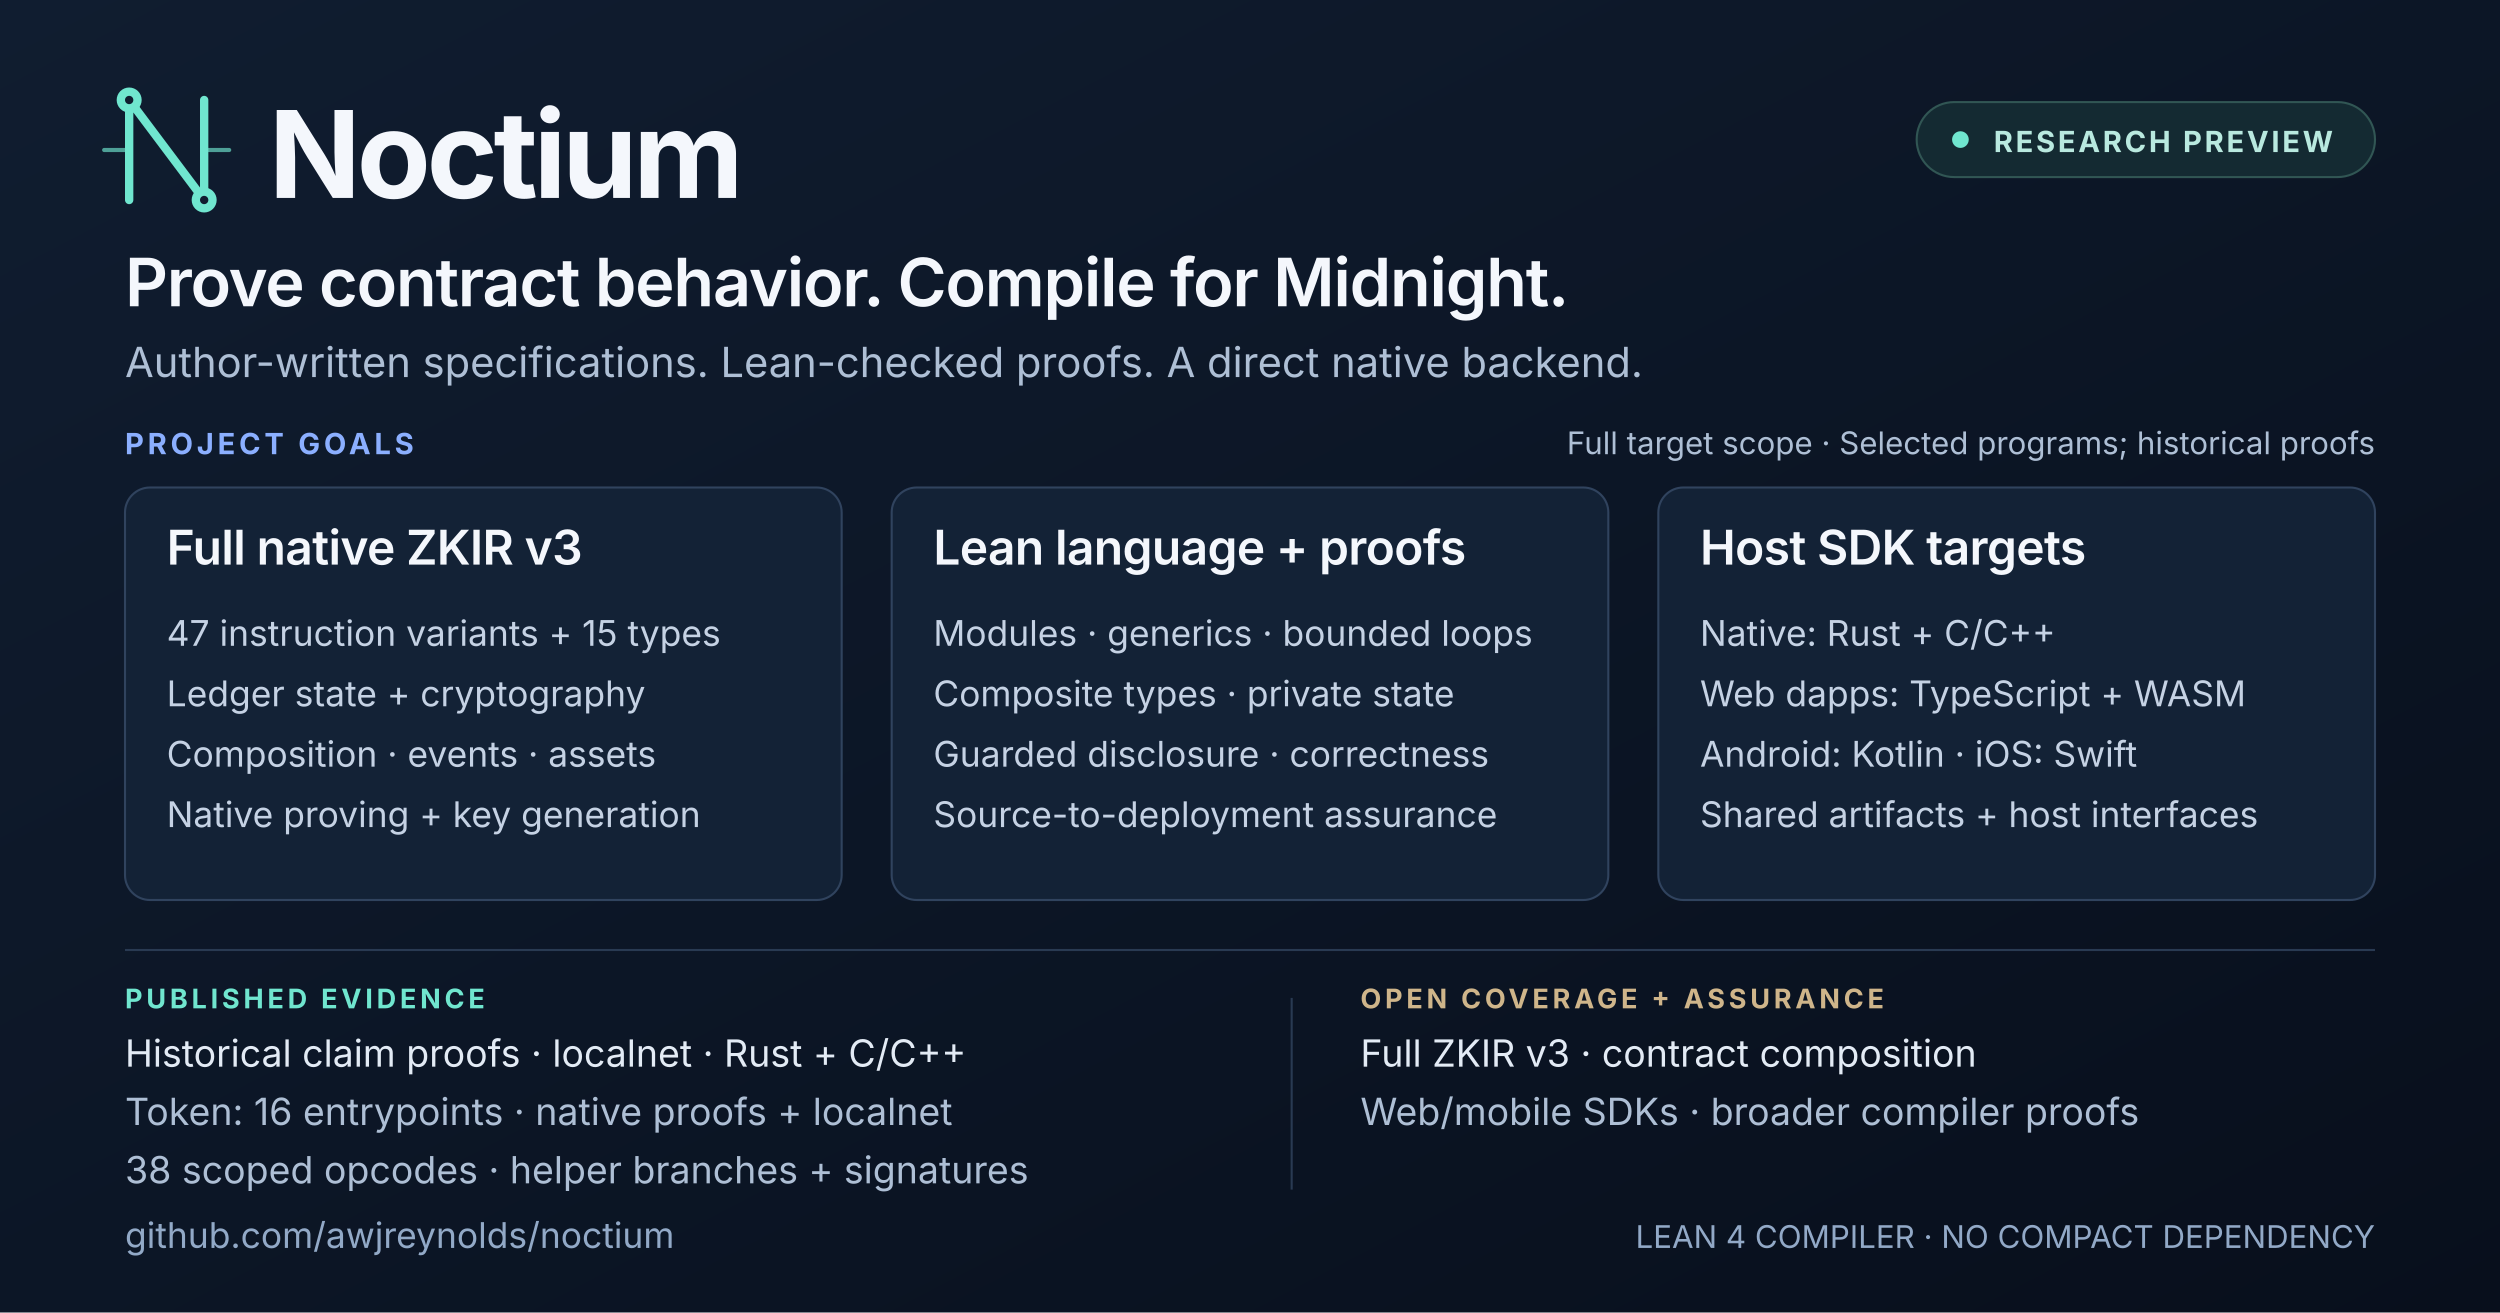
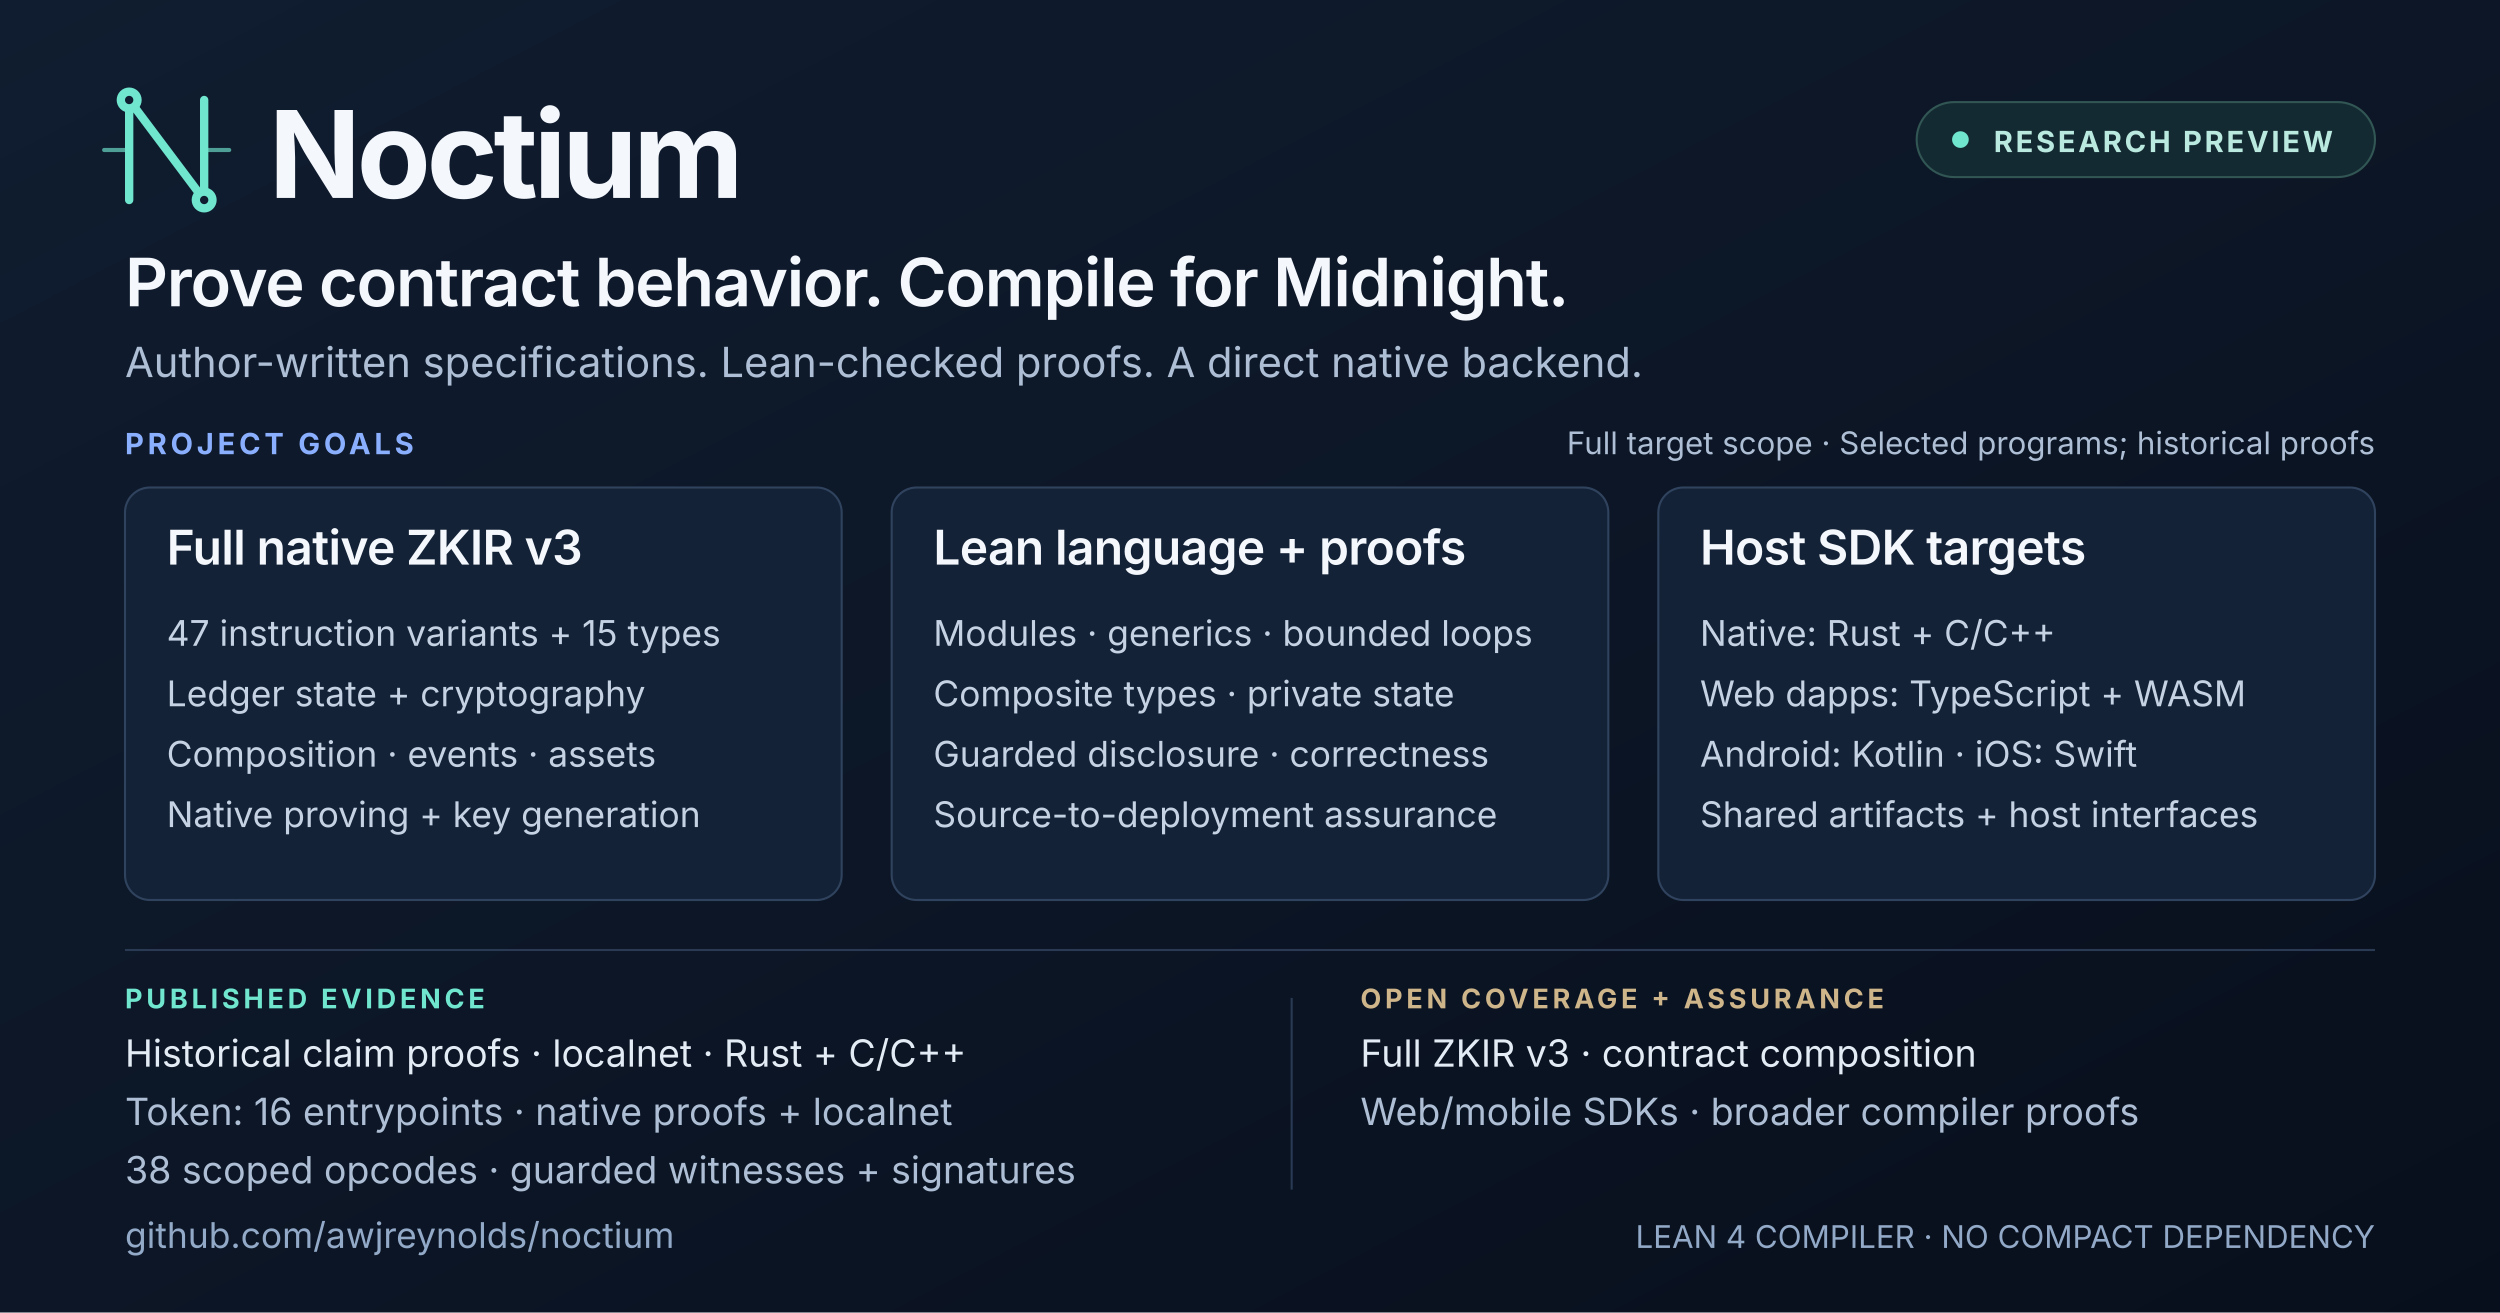
<svg xmlns="http://www.w3.org/2000/svg" width="1200" height="630" viewBox="0 0 1200 630" role="img" aria-labelledby="title description">
  <defs>
    <linearGradient id="background" x1="0" y1="0" x2="1" y2="1">
      <stop offset="0" stop-color="#101D30" />
      <stop offset="1" stop-color="#080F1C" />
    </linearGradient>
    <linearGradient id="accent" x1="0" y1="0" x2="1" y2="0">
      <stop offset="0" stop-color="#70E6CF" />
      <stop offset="1" stop-color="#8BAFFF" />
    </linearGradient>
  </defs>
  <rect width="1200" height="630" fill="url(#background)" />
  <path d="M0 2H1200" stroke="url(#accent)" stroke-width="4" />
  <g stroke="#70E6CF" stroke-width="4" fill="none" stroke-linecap="round" stroke-linejoin="round">
    <path d="M62 96V48L98 96V48" />
    <path d="M50 72H62M98 72H110" stroke-width="2" opacity="0.65" />
    <circle cx="62" cy="48" r="4" fill="#101D30" />
    <circle cx="98" cy="96" r="4" fill="#101D30" />
  </g>
  <g font-family="Inter, Arial, Helvetica, sans-serif">
    <text x="129" y="95" fill="#F4F7FC" font-size="58" font-weight="700" letter-spacing="-2">Noctium</text>
    <rect x="920" y="49" width="220" height="36" rx="18" fill="#142A32" stroke="#315654" />
    <circle cx="941" cy="67" r="4" fill="#70E6CF" />
    <text x="957" y="73" fill="#B9E9DF" font-size="14" font-weight="700" letter-spacing="1.3">RESEARCH PREVIEW</text>
    <text x="60" y="147" fill="#F4F7FC" font-size="32" font-weight="600" letter-spacing="-0.6">Prove contract behavior. Compile for Midnight.</text>
    <text x="60" y="181" fill="#AEBFD5" font-size="20">Author-written specifications. Lean-checked proofs. A direct native backend.</text>
    <text x="60" y="218" fill="#8BAFFF" font-size="14" font-weight="700" letter-spacing="1.8">PROJECT GOALS</text>
    <text x="1140" y="218" fill="#AEBFD5" font-size="15" text-anchor="end">Full target scope · Selected programs; historical proofs</text>
    <g fill="#132236" stroke="#30435E">
      <rect x="60" y="234" width="344" height="198" rx="12" />
      <rect x="428" y="234" width="344" height="198" rx="12" />
      <rect x="796" y="234" width="344" height="198" rx="12" />
    </g>
    <g fill="#F4F7FC" font-size="23" font-weight="600" letter-spacing="-0.3">
      <text x="80" y="271">Full native ZKIR v3</text>
      <text x="448" y="271">Lean language + proofs</text>
      <text x="816" y="271">Host SDK targets</text>
    </g>
    <g fill="#C5D2E4" font-size="17">
      <text x="80" y="310">47 instruction variants + 15 types</text>
      <text x="80" y="339">Ledger state + cryptography</text>
      <text x="80" y="368">Composition · events · assets</text>
      <text x="80" y="397">Native proving + key generation</text>
      <text x="448" y="310">Modules · generics · bounded loops</text>
      <text x="448" y="339">Composite types · private state</text>
      <text x="448" y="368">Guarded disclosure · correctness</text>
      <text x="448" y="397">Source-to-deployment assurance</text>
      <text x="816" y="310">Native: Rust + C/C++</text>
      <text x="816" y="339">Web dapps: TypeScript + WASM</text>
      <text x="816" y="368">Android: Kotlin · iOS: Swift</text>
      <text x="816" y="397">Shared artifacts + host interfaces</text>
    </g>
    <path d="M60 456H1140" stroke="#293A52" />
    <text x="60" y="484" fill="#70E6CF" font-size="13" font-weight="700" letter-spacing="1.8">PUBLISHED EVIDENCE</text>
    <text x="60" y="512" fill="#E3EBF5" font-size="18">Historical claim proofs · localnet · Rust + C/C++</text>
    <text x="60" y="540" fill="#AEBFD5" font-size="18">Token: 16 entrypoints · native proofs + localnet</text>
-     <text x="60" y="568" fill="#AEBFD5" font-size="18">38 scoped opcodes · helper branches + signatures</text>
+     <text x="60" y="568" fill="#AEBFD5" font-size="18">38 scoped opcodes · guarded witnesses + signatures</text>
    <path d="M620 479V571" stroke="#293A52" />
    <text x="653" y="484" fill="#CFB58A" font-size="13" font-weight="700" letter-spacing="1.8">OPEN COVERAGE + ASSURANCE</text>
    <text x="653" y="512" fill="#E3EBF5" font-size="18">Full ZKIR v3 · contract composition</text>
    <text x="653" y="540" fill="#AEBFD5" font-size="18">Web/mobile SDKs · broader compiler proofs</text>
    <text x="60" y="599" fill="#92A9C7" font-size="17">github.com/awjreynolds/noctium</text>
    <text x="1140" y="599" fill="#92A9C7" font-size="15" text-anchor="end">LEAN 4 COMPILER · NO COMPACT DEPENDENCY</text>
  </g>
</svg>
